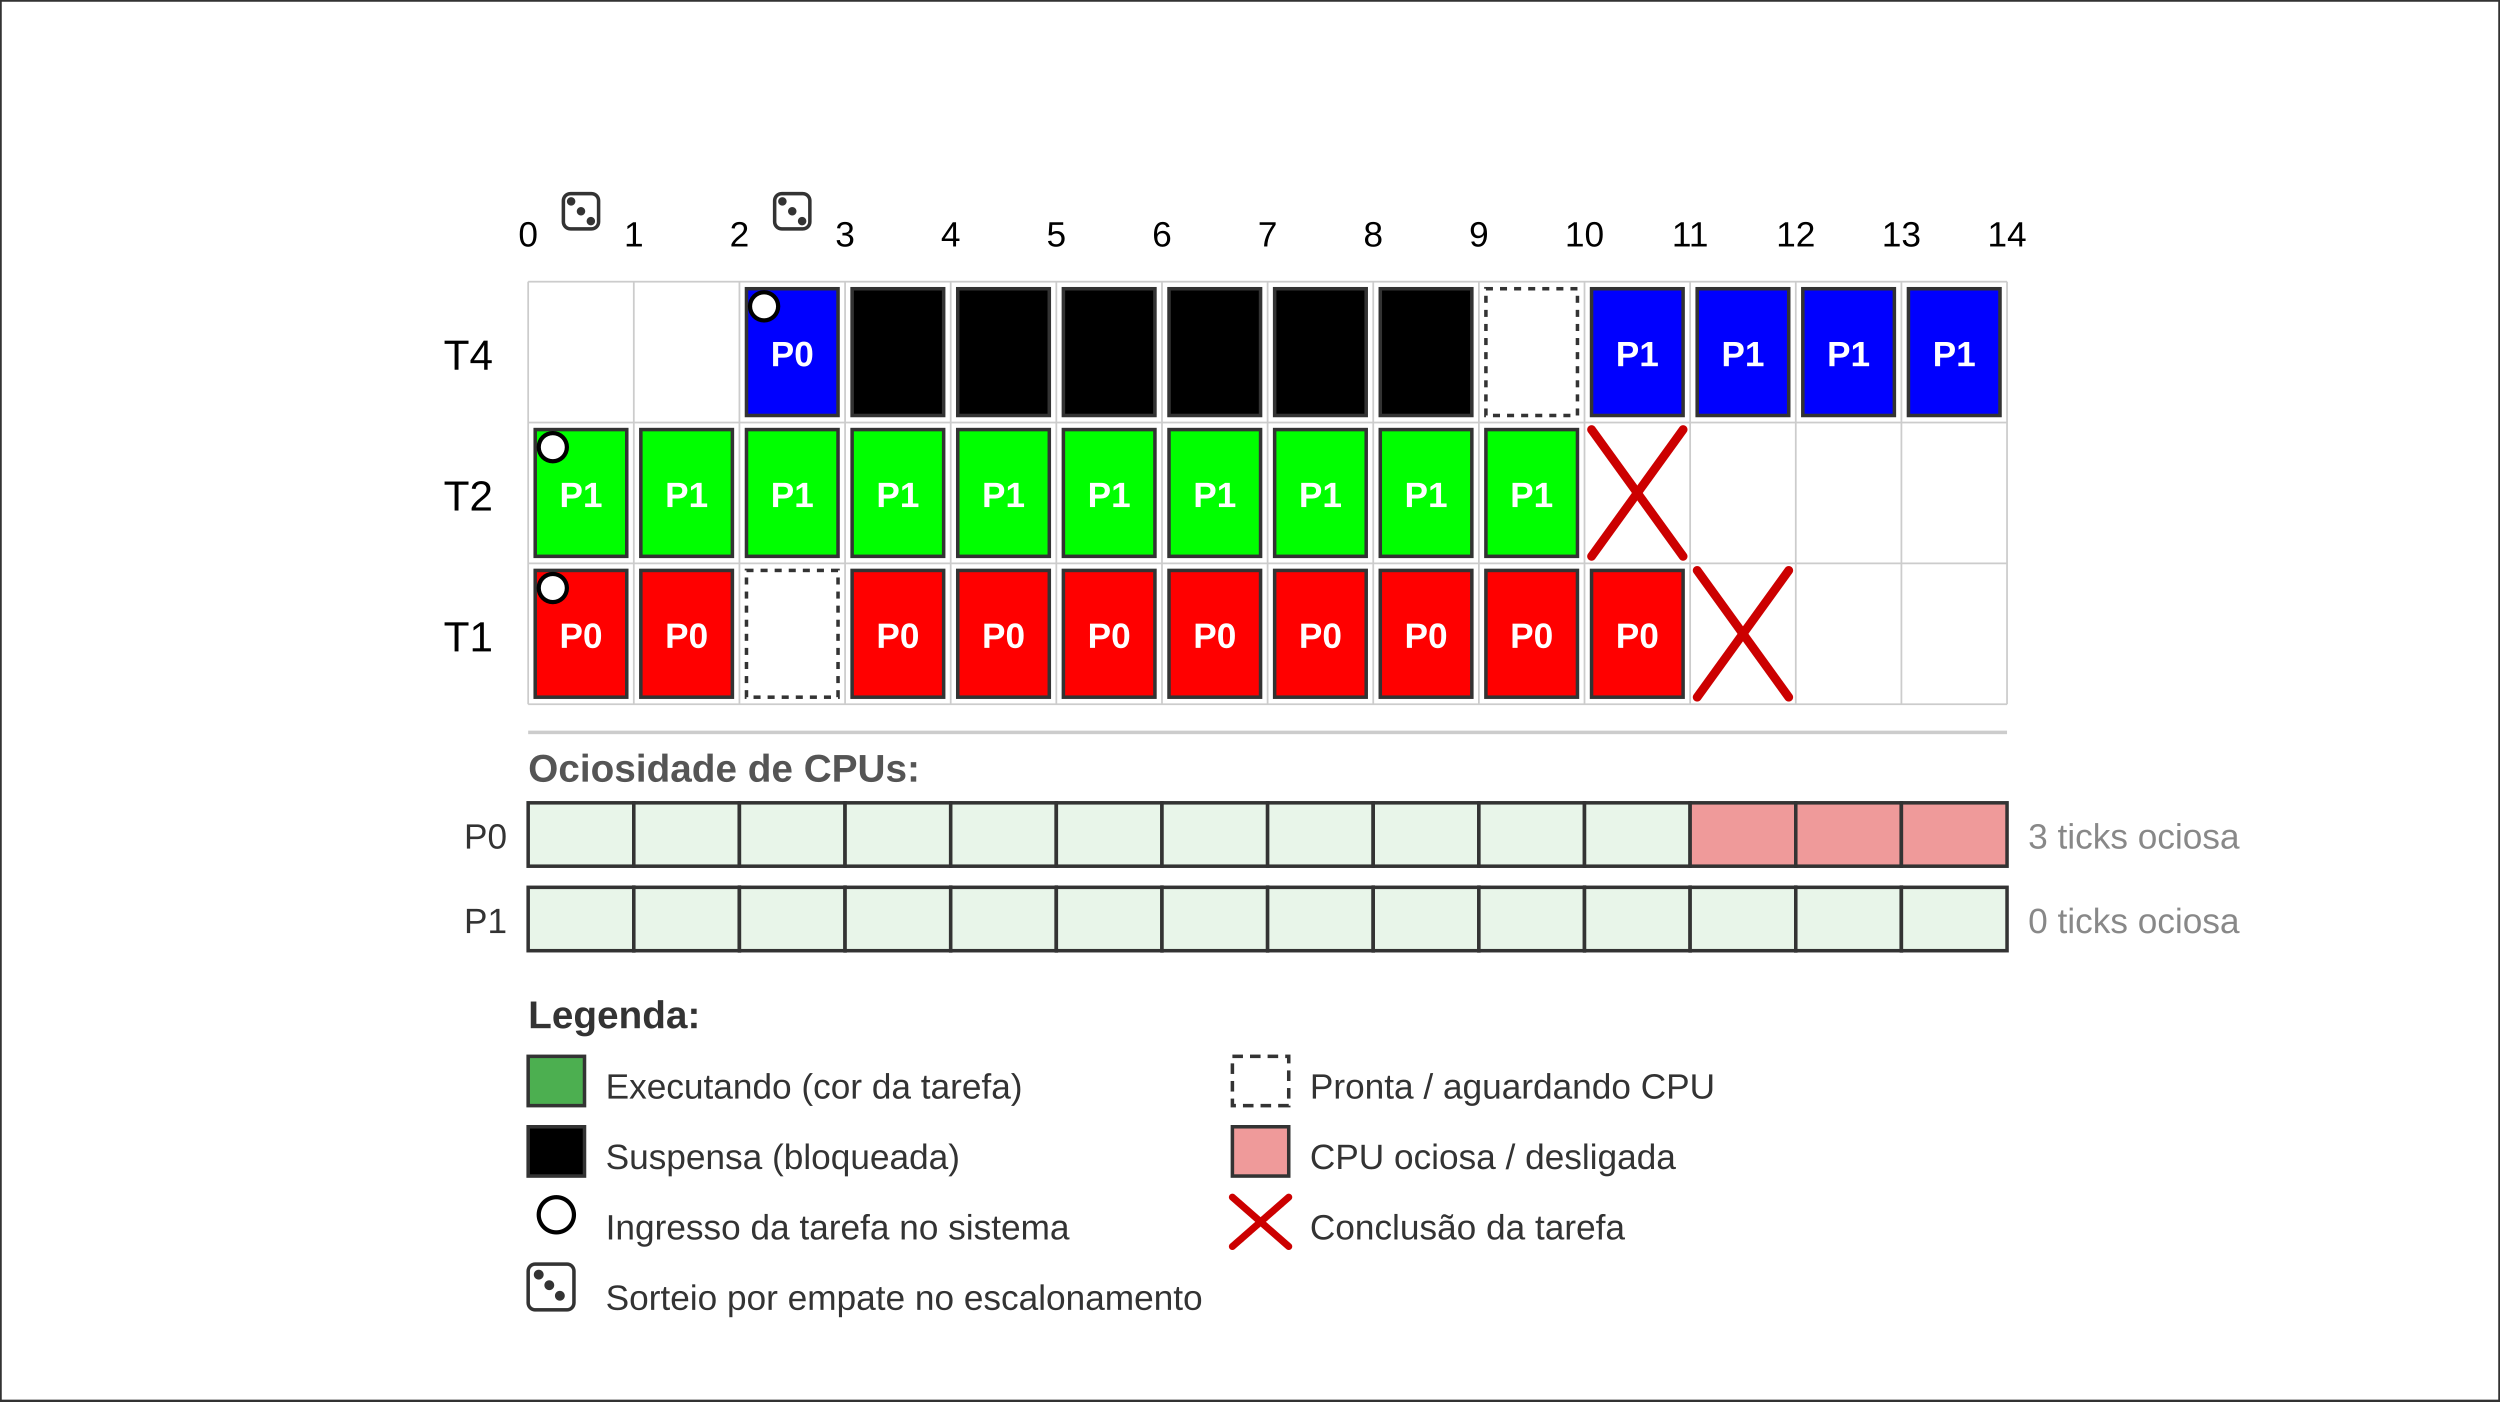
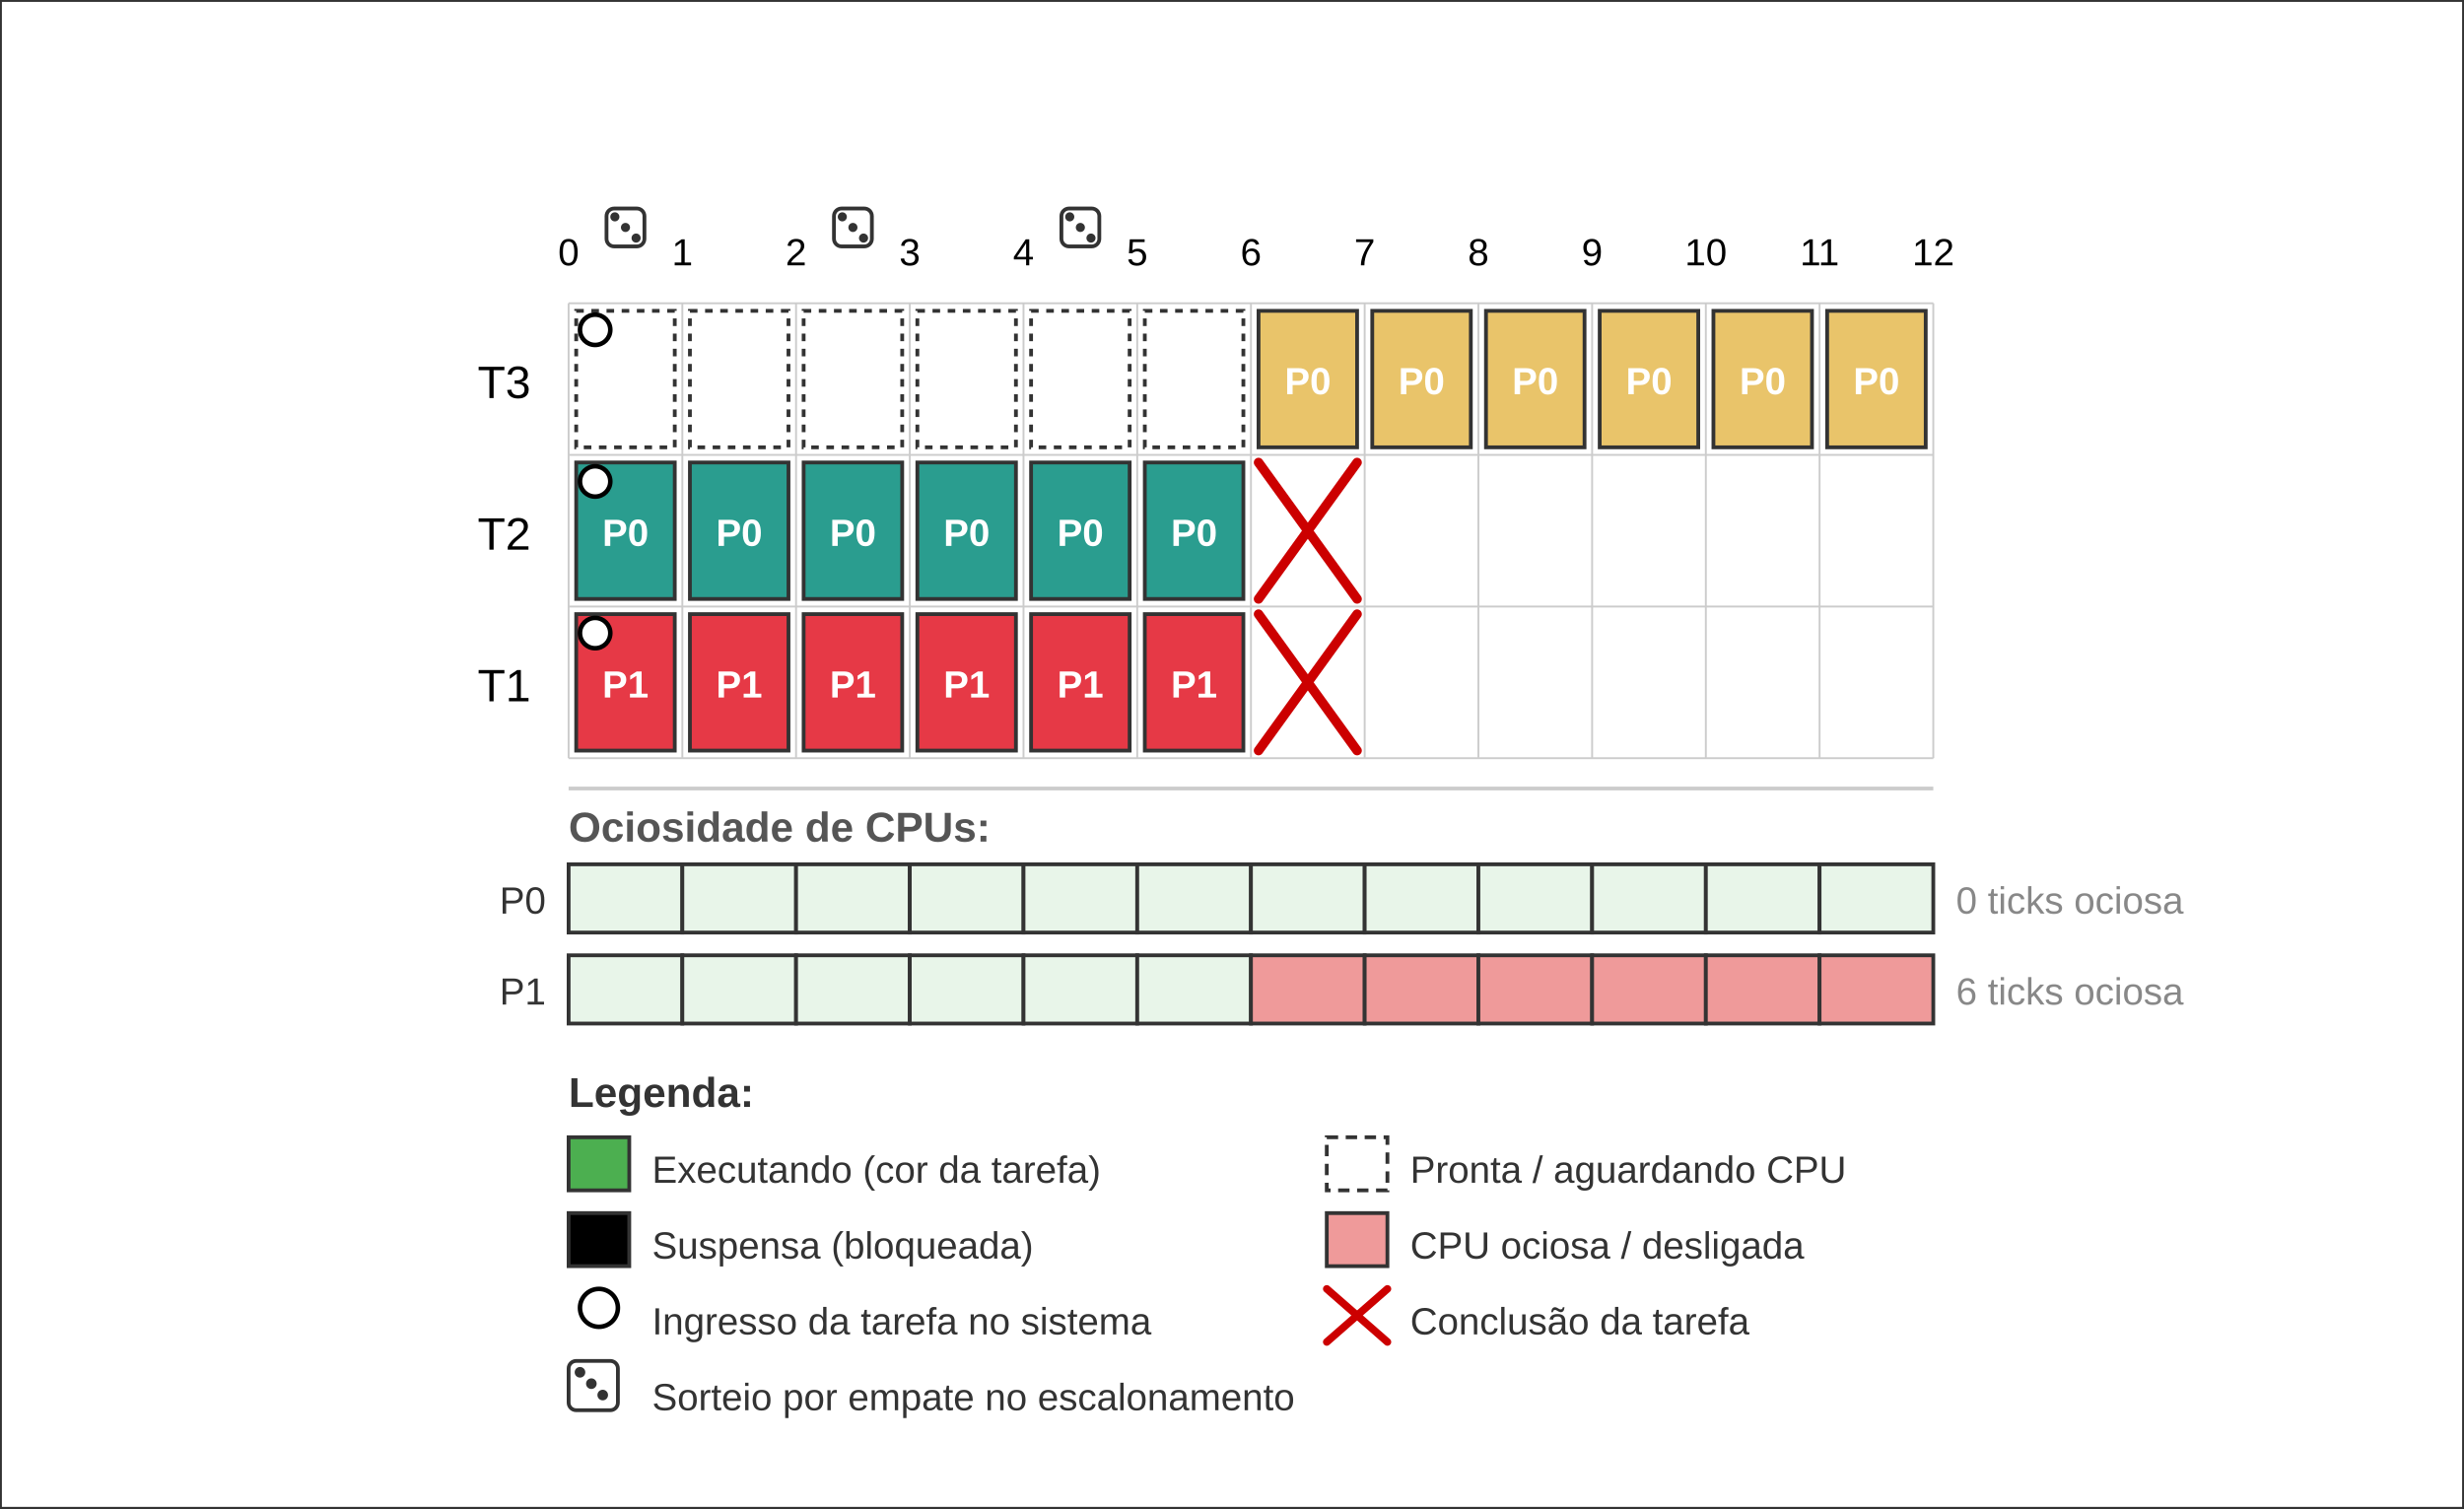
- <svg xmlns="http://www.w3.org/2000/svg" width="710" height="398" viewBox="0 0 710 398">
+ <svg xmlns="http://www.w3.org/2000/svg" width="650" height="398" viewBox="0 0 650 398">
  <defs>
    <style type="text/css">
    .label { font-size: 12px; font-family: Arial, sans-serif; }
    .tick { font-size: 10px; font-family: Arial, sans-serif; }
    rect { stroke: #333333; stroke-width: 1; }
  </style>
  </defs>
-   <rect x="0" y="0" width="710" height="398" fill="#FFFFFF" stroke="#000000" stroke-width="2" />
+   <rect x="0" y="0" width="650" height="398" fill="#FFFFFF" stroke="#000000" stroke-width="2" />
  <line x1="150" y1="80" x2="150" y2="200" stroke="#CCCCCC" stroke-width="0.5" />
  <line x1="180" y1="80" x2="180" y2="200" stroke="#CCCCCC" stroke-width="0.5" />
  <line x1="210" y1="80" x2="210" y2="200" stroke="#CCCCCC" stroke-width="0.5" />
  <line x1="240" y1="80" x2="240" y2="200" stroke="#CCCCCC" stroke-width="0.5" />
  <line x1="270" y1="80" x2="270" y2="200" stroke="#CCCCCC" stroke-width="0.5" />
  <line x1="300" y1="80" x2="300" y2="200" stroke="#CCCCCC" stroke-width="0.5" />
  <line x1="330" y1="80" x2="330" y2="200" stroke="#CCCCCC" stroke-width="0.5" />
  <line x1="360" y1="80" x2="360" y2="200" stroke="#CCCCCC" stroke-width="0.5" />
  <line x1="390" y1="80" x2="390" y2="200" stroke="#CCCCCC" stroke-width="0.5" />
  <line x1="420" y1="80" x2="420" y2="200" stroke="#CCCCCC" stroke-width="0.5" />
  <line x1="450" y1="80" x2="450" y2="200" stroke="#CCCCCC" stroke-width="0.5" />
  <line x1="480" y1="80" x2="480" y2="200" stroke="#CCCCCC" stroke-width="0.5" />
  <line x1="510" y1="80" x2="510" y2="200" stroke="#CCCCCC" stroke-width="0.5" />
-   <line x1="540" y1="80" x2="540" y2="200" stroke="#CCCCCC" stroke-width="0.5" />
-   <line x1="570" y1="80" x2="570" y2="200" stroke="#CCCCCC" stroke-width="0.5" />
-   <line x1="150" y1="80" x2="570" y2="80" stroke="#CCCCCC" stroke-width="0.5" />
-   <line x1="150" y1="120" x2="570" y2="120" stroke="#CCCCCC" stroke-width="0.5" />
-   <line x1="150" y1="160" x2="570" y2="160" stroke="#CCCCCC" stroke-width="0.5" />
-   <line x1="150" y1="200" x2="570" y2="200" stroke="#CCCCCC" stroke-width="0.5" />
+   <line x1="150" y1="80" x2="510" y2="80" stroke="#CCCCCC" stroke-width="0.5" />
+   <line x1="150" y1="120" x2="510" y2="120" stroke="#CCCCCC" stroke-width="0.5" />
+   <line x1="150" y1="160" x2="510" y2="160" stroke="#CCCCCC" stroke-width="0.5" />
+   <line x1="150" y1="200" x2="510" y2="200" stroke="#CCCCCC" stroke-width="0.5" />
  <rect x="160.0" y="55" width="10" height="10" rx="2" fill="#fff" stroke="#333" stroke-width="1.2" />
  <circle cx="162.2" cy="57.2" r="1.2" fill="#333" />
  <circle cx="165.0" cy="60.0" r="1.2" fill="#333" />
  <circle cx="167.8" cy="62.8" r="1.2" fill="#333" />
-   <rect x="152" y="122" width="26" height="36" fill="#00FF00" />
-   <text x="165.0" y="144.0" font-size="10" font-family="Arial" text-anchor="middle" fill="#FFFFFF" font-weight="bold">P1</text>
+   <rect x="152" y="82" width="26" height="36" fill="none" stroke="#E9C46A" stroke-width="2" stroke-dasharray="2,2" />
+   <circle cx="157" cy="87" r="4" fill="#FFFFFF" stroke="#000" stroke-width="1.2" />
+   <rect x="152" y="122" width="26" height="36" fill="#2A9D8F" />
+   <text x="165.0" y="144.0" font-size="10" font-family="Arial" text-anchor="middle" fill="#FFFFFF" font-weight="bold">P0</text>
  <circle cx="157" cy="127" r="4" fill="#FFFFFF" stroke="#000" stroke-width="1.2" />
-   <rect x="152" y="162" width="26" height="36" fill="#FF0000" />
-   <text x="165.0" y="184.0" font-size="10" font-family="Arial" text-anchor="middle" fill="#FFFFFF" font-weight="bold">P0</text>
+   <rect x="152" y="162" width="26" height="36" fill="#E63946" />
+   <text x="165.0" y="184.0" font-size="10" font-family="Arial" text-anchor="middle" fill="#FFFFFF" font-weight="bold">P1</text>
  <circle cx="157" cy="167" r="4" fill="#FFFFFF" stroke="#000" stroke-width="1.2" />
-   <rect x="182" y="122" width="26" height="36" fill="#00FF00" />
-   <text x="195.0" y="144.0" font-size="10" font-family="Arial" text-anchor="middle" fill="#FFFFFF" font-weight="bold">P1</text>
-   <rect x="182" y="162" width="26" height="36" fill="#FF0000" />
-   <text x="195.0" y="184.0" font-size="10" font-family="Arial" text-anchor="middle" fill="#FFFFFF" font-weight="bold">P0</text>
+   <rect x="182" y="82" width="26" height="36" fill="none" stroke="#E9C46A" stroke-width="2" stroke-dasharray="2,2" />
+   <rect x="182" y="122" width="26" height="36" fill="#2A9D8F" />
+   <text x="195.0" y="144.0" font-size="10" font-family="Arial" text-anchor="middle" fill="#FFFFFF" font-weight="bold">P0</text>
+   <rect x="182" y="162" width="26" height="36" fill="#E63946" />
+   <text x="195.0" y="184.0" font-size="10" font-family="Arial" text-anchor="middle" fill="#FFFFFF" font-weight="bold">P1</text>
  <rect x="220.0" y="55" width="10" height="10" rx="2" fill="#fff" stroke="#333" stroke-width="1.2" />
  <circle cx="222.2" cy="57.2" r="1.2" fill="#333" />
  <circle cx="225.0" cy="60.0" r="1.2" fill="#333" />
  <circle cx="227.8" cy="62.8" r="1.2" fill="#333" />
-   <rect x="212" y="82" width="26" height="36" fill="#0000FF" />
-   <text x="225.0" y="104.0" font-size="10" font-family="Arial" text-anchor="middle" fill="#FFFFFF" font-weight="bold">P0</text>
-   <circle cx="217" cy="87" r="4" fill="#FFFFFF" stroke="#000" stroke-width="1.2" />
-   <rect x="212" y="122" width="26" height="36" fill="#00FF00" />
-   <text x="225.0" y="144.0" font-size="10" font-family="Arial" text-anchor="middle" fill="#FFFFFF" font-weight="bold">P1</text>
-   <rect x="212" y="162" width="26" height="36" fill="none" stroke="#FF0000" stroke-width="2" stroke-dasharray="2,2" />
-   <rect x="242" y="82" width="26" height="36" fill="#000000" />
-   <rect x="242" y="122" width="26" height="36" fill="#00FF00" />
-   <text x="255.0" y="144.0" font-size="10" font-family="Arial" text-anchor="middle" fill="#FFFFFF" font-weight="bold">P1</text>
-   <rect x="242" y="162" width="26" height="36" fill="#FF0000" />
-   <text x="255.0" y="184.0" font-size="10" font-family="Arial" text-anchor="middle" fill="#FFFFFF" font-weight="bold">P0</text>
-   <rect x="272" y="82" width="26" height="36" fill="#000000" />
-   <rect x="272" y="122" width="26" height="36" fill="#00FF00" />
-   <text x="285.0" y="144.0" font-size="10" font-family="Arial" text-anchor="middle" fill="#FFFFFF" font-weight="bold">P1</text>
-   <rect x="272" y="162" width="26" height="36" fill="#FF0000" />
-   <text x="285.0" y="184.0" font-size="10" font-family="Arial" text-anchor="middle" fill="#FFFFFF" font-weight="bold">P0</text>
-   <rect x="302" y="82" width="26" height="36" fill="#000000" />
-   <rect x="302" y="122" width="26" height="36" fill="#00FF00" />
-   <text x="315.0" y="144.0" font-size="10" font-family="Arial" text-anchor="middle" fill="#FFFFFF" font-weight="bold">P1</text>
-   <rect x="302" y="162" width="26" height="36" fill="#FF0000" />
-   <text x="315.0" y="184.0" font-size="10" font-family="Arial" text-anchor="middle" fill="#FFFFFF" font-weight="bold">P0</text>
-   <rect x="332" y="82" width="26" height="36" fill="#000000" />
-   <rect x="332" y="122" width="26" height="36" fill="#00FF00" />
-   <text x="345.0" y="144.0" font-size="10" font-family="Arial" text-anchor="middle" fill="#FFFFFF" font-weight="bold">P1</text>
-   <rect x="332" y="162" width="26" height="36" fill="#FF0000" />
-   <text x="345.0" y="184.0" font-size="10" font-family="Arial" text-anchor="middle" fill="#FFFFFF" font-weight="bold">P0</text>
-   <rect x="362" y="82" width="26" height="36" fill="#000000" />
-   <rect x="362" y="122" width="26" height="36" fill="#00FF00" />
-   <text x="375.0" y="144.0" font-size="10" font-family="Arial" text-anchor="middle" fill="#FFFFFF" font-weight="bold">P1</text>
-   <rect x="362" y="162" width="26" height="36" fill="#FF0000" />
-   <text x="375.0" y="184.0" font-size="10" font-family="Arial" text-anchor="middle" fill="#FFFFFF" font-weight="bold">P0</text>
-   <rect x="392" y="82" width="26" height="36" fill="#000000" />
-   <rect x="392" y="122" width="26" height="36" fill="#00FF00" />
-   <text x="405.0" y="144.0" font-size="10" font-family="Arial" text-anchor="middle" fill="#FFFFFF" font-weight="bold">P1</text>
-   <rect x="392" y="162" width="26" height="36" fill="#FF0000" />
-   <text x="405.0" y="184.0" font-size="10" font-family="Arial" text-anchor="middle" fill="#FFFFFF" font-weight="bold">P0</text>
-   <rect x="422" y="82" width="26" height="36" fill="none" stroke="#0000FF" stroke-width="2" stroke-dasharray="2,2" />
-   <rect x="422" y="122" width="26" height="36" fill="#00FF00" />
-   <text x="435.0" y="144.0" font-size="10" font-family="Arial" text-anchor="middle" fill="#FFFFFF" font-weight="bold">P1</text>
-   <rect x="422" y="162" width="26" height="36" fill="#FF0000" />
-   <text x="435.0" y="184.0" font-size="10" font-family="Arial" text-anchor="middle" fill="#FFFFFF" font-weight="bold">P0</text>
-   <rect x="452" y="82" width="26" height="36" fill="#0000FF" />
-   <text x="465.0" y="104.0" font-size="10" font-family="Arial" text-anchor="middle" fill="#FFFFFF" font-weight="bold">P1</text>
-   <line x1="452" y1="122" x2="478" y2="158" stroke="#CC0000" stroke-width="2.5" stroke-linecap="round" />
-   <line x1="478" y1="122" x2="452" y2="158" stroke="#CC0000" stroke-width="2.5" stroke-linecap="round" />
-   <rect x="452" y="162" width="26" height="36" fill="#FF0000" />
-   <text x="465.0" y="184.0" font-size="10" font-family="Arial" text-anchor="middle" fill="#FFFFFF" font-weight="bold">P0</text>
-   <rect x="482" y="82" width="26" height="36" fill="#0000FF" />
-   <text x="495.0" y="104.0" font-size="10" font-family="Arial" text-anchor="middle" fill="#FFFFFF" font-weight="bold">P1</text>
-   <line x1="482" y1="162" x2="508" y2="198" stroke="#CC0000" stroke-width="2.5" stroke-linecap="round" />
-   <line x1="508" y1="162" x2="482" y2="198" stroke="#CC0000" stroke-width="2.5" stroke-linecap="round" />
-   <rect x="512" y="82" width="26" height="36" fill="#0000FF" />
-   <text x="525.0" y="104.0" font-size="10" font-family="Arial" text-anchor="middle" fill="#FFFFFF" font-weight="bold">P1</text>
-   <rect x="542" y="82" width="26" height="36" fill="#0000FF" />
-   <text x="555.0" y="104.0" font-size="10" font-family="Arial" text-anchor="middle" fill="#FFFFFF" font-weight="bold">P1</text>
+   <rect x="212" y="82" width="26" height="36" fill="none" stroke="#E9C46A" stroke-width="2" stroke-dasharray="2,2" />
+   <rect x="212" y="122" width="26" height="36" fill="#2A9D8F" />
+   <text x="225.0" y="144.0" font-size="10" font-family="Arial" text-anchor="middle" fill="#FFFFFF" font-weight="bold">P0</text>
+   <rect x="212" y="162" width="26" height="36" fill="#E63946" />
+   <text x="225.0" y="184.0" font-size="10" font-family="Arial" text-anchor="middle" fill="#FFFFFF" font-weight="bold">P1</text>
+   <rect x="242" y="82" width="26" height="36" fill="none" stroke="#E9C46A" stroke-width="2" stroke-dasharray="2,2" />
+   <rect x="242" y="122" width="26" height="36" fill="#2A9D8F" />
+   <text x="255.0" y="144.0" font-size="10" font-family="Arial" text-anchor="middle" fill="#FFFFFF" font-weight="bold">P0</text>
+   <rect x="242" y="162" width="26" height="36" fill="#E63946" />
+   <text x="255.0" y="184.0" font-size="10" font-family="Arial" text-anchor="middle" fill="#FFFFFF" font-weight="bold">P1</text>
+   <rect x="280.0" y="55" width="10" height="10" rx="2" fill="#fff" stroke="#333" stroke-width="1.2" />
+   <circle cx="282.2" cy="57.2" r="1.2" fill="#333" />
+   <circle cx="285.0" cy="60.0" r="1.2" fill="#333" />
+   <circle cx="287.8" cy="62.8" r="1.2" fill="#333" />
+   <rect x="272" y="82" width="26" height="36" fill="none" stroke="#E9C46A" stroke-width="2" stroke-dasharray="2,2" />
+   <rect x="272" y="122" width="26" height="36" fill="#2A9D8F" />
+   <text x="285.0" y="144.0" font-size="10" font-family="Arial" text-anchor="middle" fill="#FFFFFF" font-weight="bold">P0</text>
+   <rect x="272" y="162" width="26" height="36" fill="#E63946" />
+   <text x="285.0" y="184.0" font-size="10" font-family="Arial" text-anchor="middle" fill="#FFFFFF" font-weight="bold">P1</text>
+   <rect x="302" y="82" width="26" height="36" fill="none" stroke="#E9C46A" stroke-width="2" stroke-dasharray="2,2" />
+   <rect x="302" y="122" width="26" height="36" fill="#2A9D8F" />
+   <text x="315.0" y="144.0" font-size="10" font-family="Arial" text-anchor="middle" fill="#FFFFFF" font-weight="bold">P0</text>
+   <rect x="302" y="162" width="26" height="36" fill="#E63946" />
+   <text x="315.0" y="184.0" font-size="10" font-family="Arial" text-anchor="middle" fill="#FFFFFF" font-weight="bold">P1</text>
+   <rect x="332" y="82" width="26" height="36" fill="#E9C46A" />
+   <text x="345.0" y="104.0" font-size="10" font-family="Arial" text-anchor="middle" fill="#FFFFFF" font-weight="bold">P0</text>
+   <line x1="332" y1="122" x2="358" y2="158" stroke="#CC0000" stroke-width="2.5" stroke-linecap="round" />
+   <line x1="358" y1="122" x2="332" y2="158" stroke="#CC0000" stroke-width="2.5" stroke-linecap="round" />
+   <line x1="332" y1="162" x2="358" y2="198" stroke="#CC0000" stroke-width="2.5" stroke-linecap="round" />
+   <line x1="358" y1="162" x2="332" y2="198" stroke="#CC0000" stroke-width="2.5" stroke-linecap="round" />
+   <rect x="362" y="82" width="26" height="36" fill="#E9C46A" />
+   <text x="375.0" y="104.0" font-size="10" font-family="Arial" text-anchor="middle" fill="#FFFFFF" font-weight="bold">P0</text>
+   <rect x="392" y="82" width="26" height="36" fill="#E9C46A" />
+   <text x="405.0" y="104.0" font-size="10" font-family="Arial" text-anchor="middle" fill="#FFFFFF" font-weight="bold">P0</text>
+   <rect x="422" y="82" width="26" height="36" fill="#E9C46A" />
+   <text x="435.0" y="104.0" font-size="10" font-family="Arial" text-anchor="middle" fill="#FFFFFF" font-weight="bold">P0</text>
+   <rect x="452" y="82" width="26" height="36" fill="#E9C46A" />
+   <text x="465.0" y="104.0" font-size="10" font-family="Arial" text-anchor="middle" fill="#FFFFFF" font-weight="bold">P0</text>
+   <rect x="482" y="82" width="26" height="36" fill="#E9C46A" />
+   <text x="495.0" y="104.0" font-size="10" font-family="Arial" text-anchor="middle" fill="#FFFFFF" font-weight="bold">P0</text>
  <text x="150" y="70" class="tick" text-anchor="middle">0</text>
  <text x="180" y="70" class="tick" text-anchor="middle">1</text>
  <text x="210" y="70" class="tick" text-anchor="middle">2</text>
  <text x="240" y="70" class="tick" text-anchor="middle">3</text>
  <text x="270" y="70" class="tick" text-anchor="middle">4</text>
  <text x="300" y="70" class="tick" text-anchor="middle">5</text>
  <text x="330" y="70" class="tick" text-anchor="middle">6</text>
  <text x="360" y="70" class="tick" text-anchor="middle">7</text>
  <text x="390" y="70" class="tick" text-anchor="middle">8</text>
  <text x="420" y="70" class="tick" text-anchor="middle">9</text>
  <text x="450" y="70" class="tick" text-anchor="middle">10</text>
  <text x="480" y="70" class="tick" text-anchor="middle">11</text>
  <text x="510" y="70" class="tick" text-anchor="middle">12</text>
-   <text x="540" y="70" class="tick" text-anchor="middle">13</text>
-   <text x="570" y="70" class="tick" text-anchor="middle">14</text>
-   <text x="140" y="105.0" class="label" text-anchor="end">T4</text>
+   <text x="140" y="105.0" class="label" text-anchor="end">T3</text>
  <text x="140" y="145.0" class="label" text-anchor="end">T2</text>
  <text x="140" y="185.0" class="label" text-anchor="end">T1</text>
-   <line x1="150" y1="208" x2="570" y2="208" stroke="#CCCCCC" stroke-width="1" />
+   <line x1="150" y1="208" x2="510" y2="208" stroke="#CCCCCC" stroke-width="1" />
  <text x="150" y="222" font-size="11" font-family="Arial" font-weight="bold" fill="#555">Ociosidade de CPUs:</text>
  <text x="144" y="241" font-size="10" font-family="Arial" text-anchor="end" fill="#333">P0</text>
  <rect x="150" y="228" width="30" height="18" fill="#E8F5E9" stroke="#BBBBBB" stroke-width="0.5" />
  <rect x="180" y="228" width="30" height="18" fill="#E8F5E9" stroke="#BBBBBB" stroke-width="0.5" />
  <rect x="210" y="228" width="30" height="18" fill="#E8F5E9" stroke="#BBBBBB" stroke-width="0.5" />
  <rect x="240" y="228" width="30" height="18" fill="#E8F5E9" stroke="#BBBBBB" stroke-width="0.5" />
  <rect x="270" y="228" width="30" height="18" fill="#E8F5E9" stroke="#BBBBBB" stroke-width="0.5" />
  <rect x="300" y="228" width="30" height="18" fill="#E8F5E9" stroke="#BBBBBB" stroke-width="0.5" />
  <rect x="330" y="228" width="30" height="18" fill="#E8F5E9" stroke="#BBBBBB" stroke-width="0.5" />
  <rect x="360" y="228" width="30" height="18" fill="#E8F5E9" stroke="#BBBBBB" stroke-width="0.5" />
  <rect x="390" y="228" width="30" height="18" fill="#E8F5E9" stroke="#BBBBBB" stroke-width="0.5" />
  <rect x="420" y="228" width="30" height="18" fill="#E8F5E9" stroke="#BBBBBB" stroke-width="0.5" />
  <rect x="450" y="228" width="30" height="18" fill="#E8F5E9" stroke="#BBBBBB" stroke-width="0.5" />
-   <rect x="480" y="228" width="30" height="18" fill="#EF9A9A" stroke="#BBBBBB" stroke-width="0.5" />
-   <rect x="510" y="228" width="30" height="18" fill="#EF9A9A" stroke="#BBBBBB" stroke-width="0.5" />
-   <rect x="540" y="228" width="30" height="18" fill="#EF9A9A" stroke="#BBBBBB" stroke-width="0.5" />
-   <text x="576" y="241" font-size="10" font-family="Arial" fill="#888">3 ticks ociosa</text>
+   <rect x="480" y="228" width="30" height="18" fill="#E8F5E9" stroke="#BBBBBB" stroke-width="0.5" />
+   <text x="516" y="241" font-size="10" font-family="Arial" fill="#888">0 ticks ociosa</text>
  <text x="144" y="265" font-size="10" font-family="Arial" text-anchor="end" fill="#333">P1</text>
  <rect x="150" y="252" width="30" height="18" fill="#E8F5E9" stroke="#BBBBBB" stroke-width="0.5" />
  <rect x="180" y="252" width="30" height="18" fill="#E8F5E9" stroke="#BBBBBB" stroke-width="0.5" />
  <rect x="210" y="252" width="30" height="18" fill="#E8F5E9" stroke="#BBBBBB" stroke-width="0.5" />
  <rect x="240" y="252" width="30" height="18" fill="#E8F5E9" stroke="#BBBBBB" stroke-width="0.5" />
  <rect x="270" y="252" width="30" height="18" fill="#E8F5E9" stroke="#BBBBBB" stroke-width="0.5" />
  <rect x="300" y="252" width="30" height="18" fill="#E8F5E9" stroke="#BBBBBB" stroke-width="0.5" />
-   <rect x="330" y="252" width="30" height="18" fill="#E8F5E9" stroke="#BBBBBB" stroke-width="0.5" />
-   <rect x="360" y="252" width="30" height="18" fill="#E8F5E9" stroke="#BBBBBB" stroke-width="0.5" />
-   <rect x="390" y="252" width="30" height="18" fill="#E8F5E9" stroke="#BBBBBB" stroke-width="0.5" />
-   <rect x="420" y="252" width="30" height="18" fill="#E8F5E9" stroke="#BBBBBB" stroke-width="0.5" />
-   <rect x="450" y="252" width="30" height="18" fill="#E8F5E9" stroke="#BBBBBB" stroke-width="0.5" />
-   <rect x="480" y="252" width="30" height="18" fill="#E8F5E9" stroke="#BBBBBB" stroke-width="0.5" />
-   <rect x="510" y="252" width="30" height="18" fill="#E8F5E9" stroke="#BBBBBB" stroke-width="0.5" />
-   <rect x="540" y="252" width="30" height="18" fill="#E8F5E9" stroke="#BBBBBB" stroke-width="0.5" />
-   <text x="576" y="265" font-size="10" font-family="Arial" fill="#888">0 ticks ociosa</text>
+   <rect x="330" y="252" width="30" height="18" fill="#EF9A9A" stroke="#BBBBBB" stroke-width="0.5" />
+   <rect x="360" y="252" width="30" height="18" fill="#EF9A9A" stroke="#BBBBBB" stroke-width="0.5" />
+   <rect x="390" y="252" width="30" height="18" fill="#EF9A9A" stroke="#BBBBBB" stroke-width="0.5" />
+   <rect x="420" y="252" width="30" height="18" fill="#EF9A9A" stroke="#BBBBBB" stroke-width="0.5" />
+   <rect x="450" y="252" width="30" height="18" fill="#EF9A9A" stroke="#BBBBBB" stroke-width="0.5" />
+   <rect x="480" y="252" width="30" height="18" fill="#EF9A9A" stroke="#BBBBBB" stroke-width="0.5" />
+   <text x="516" y="265" font-size="10" font-family="Arial" fill="#888">6 ticks ociosa</text>
  <text x="150" y="292" font-size="11" font-family="Arial" font-weight="bold" fill="#333">Legenda:</text>
  <rect x="150" y="300" width="16" height="14" fill="#4CAF50" stroke="#333" stroke-width="1" />
  <text x="172" y="312" font-size="10" font-family="Arial" fill="#333">Executando (cor da tarefa)</text>
  <rect x="350" y="300" width="16" height="14" fill="none" stroke="#4CAF50" stroke-width="1.5" stroke-dasharray="3,2" />
  <text x="372" y="312" font-size="10" font-family="Arial" fill="#333">Pronta / aguardando CPU</text>
  <rect x="150" y="320" width="16" height="14" fill="#000000" stroke="#333" stroke-width="1" />
  <text x="172" y="332" font-size="10" font-family="Arial" fill="#333">Suspensa (bloqueada)</text>
  <rect x="350" y="320" width="16" height="14" fill="#EF9A9A" stroke="#BBBBBB" stroke-width="1" />
  <text x="372" y="332" font-size="10" font-family="Arial" fill="#333">CPU ociosa / desligada</text>
  <circle cx="158" cy="345" r="5" fill="#FFFFFF" stroke="#000" stroke-width="1.2" />
  <text x="172" y="352" font-size="10" font-family="Arial" fill="#333">Ingresso da tarefa no sistema</text>
  <line x1="350" y1="340" x2="366" y2="354" stroke="#CC0000" stroke-width="2" stroke-linecap="round" />
  <line x1="366" y1="340" x2="350" y2="354" stroke="#CC0000" stroke-width="2" stroke-linecap="round" />
  <text x="372" y="352" font-size="10" font-family="Arial" fill="#333">Conclusão da tarefa</text>
  <rect x="150" y="359" width="13" height="13" rx="2" fill="#fff" stroke="#333" stroke-width="1.2" />
  <circle cx="153" cy="362" r="1.4" fill="#333" />
  <circle cx="156" cy="365" r="1.4" fill="#333" />
  <circle cx="159" cy="368" r="1.4" fill="#333" />
  <text x="172" y="372" font-size="10" font-family="Arial" fill="#333">Sorteio por empate no escalonamento</text>
</svg>
